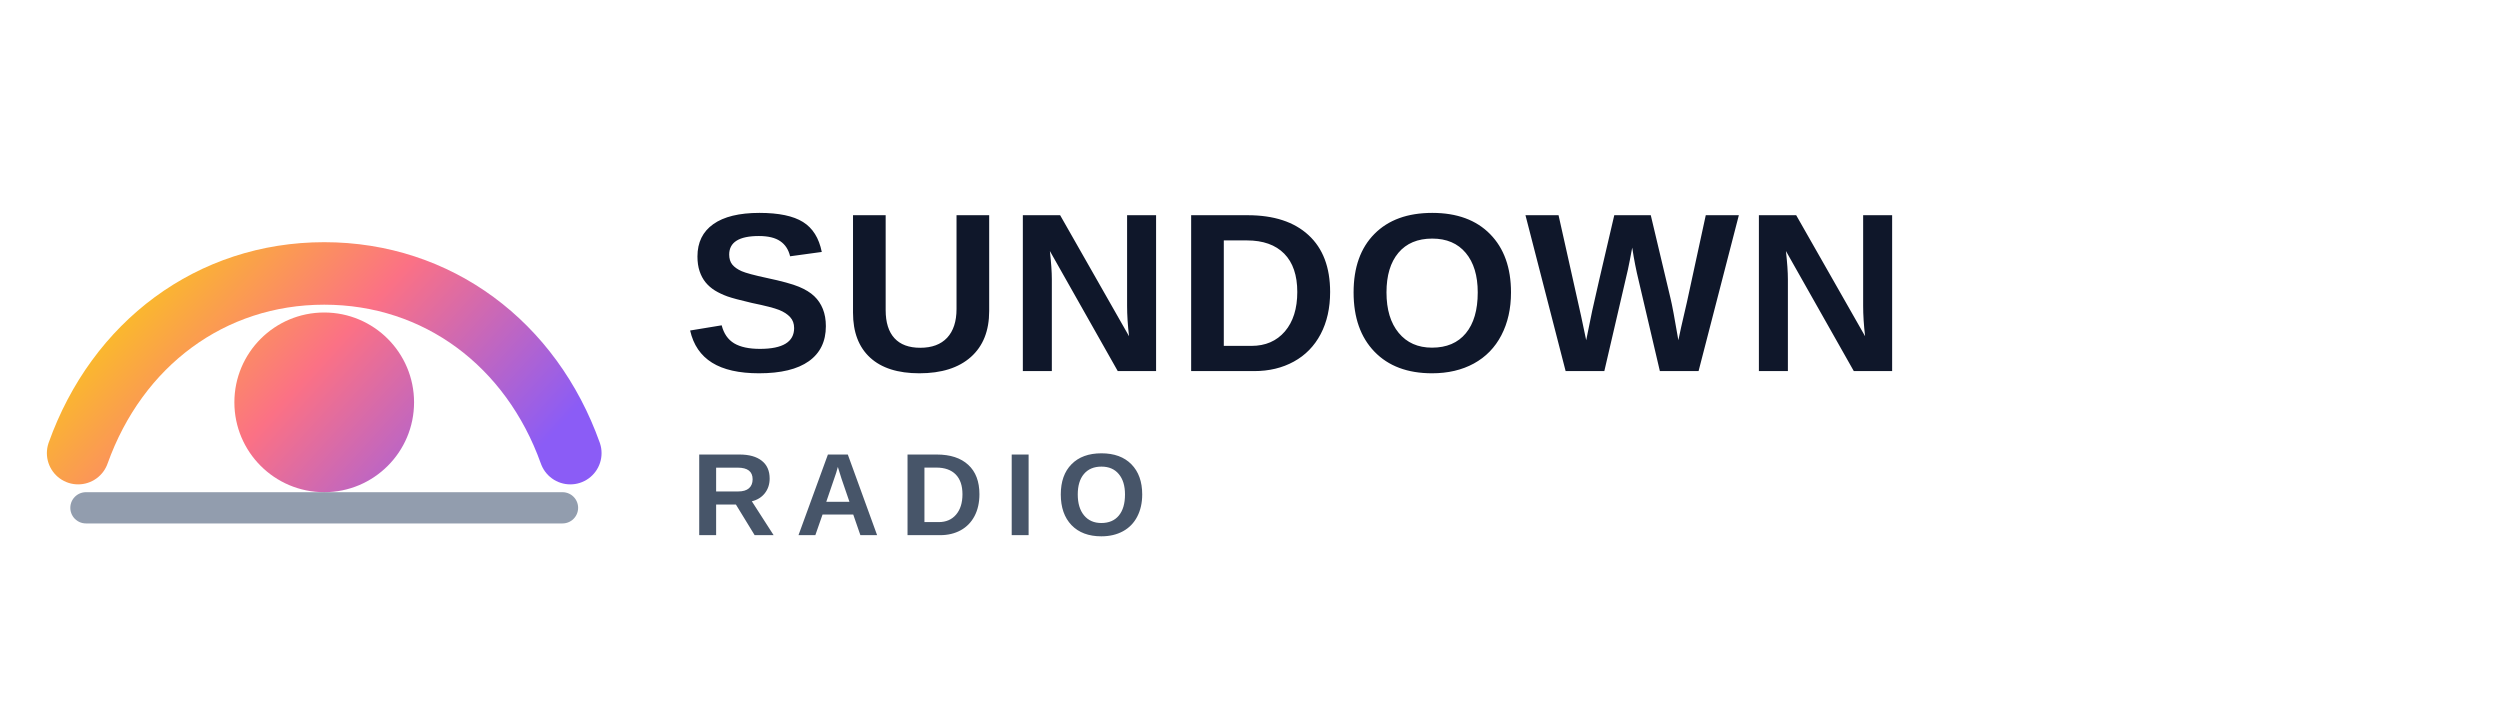
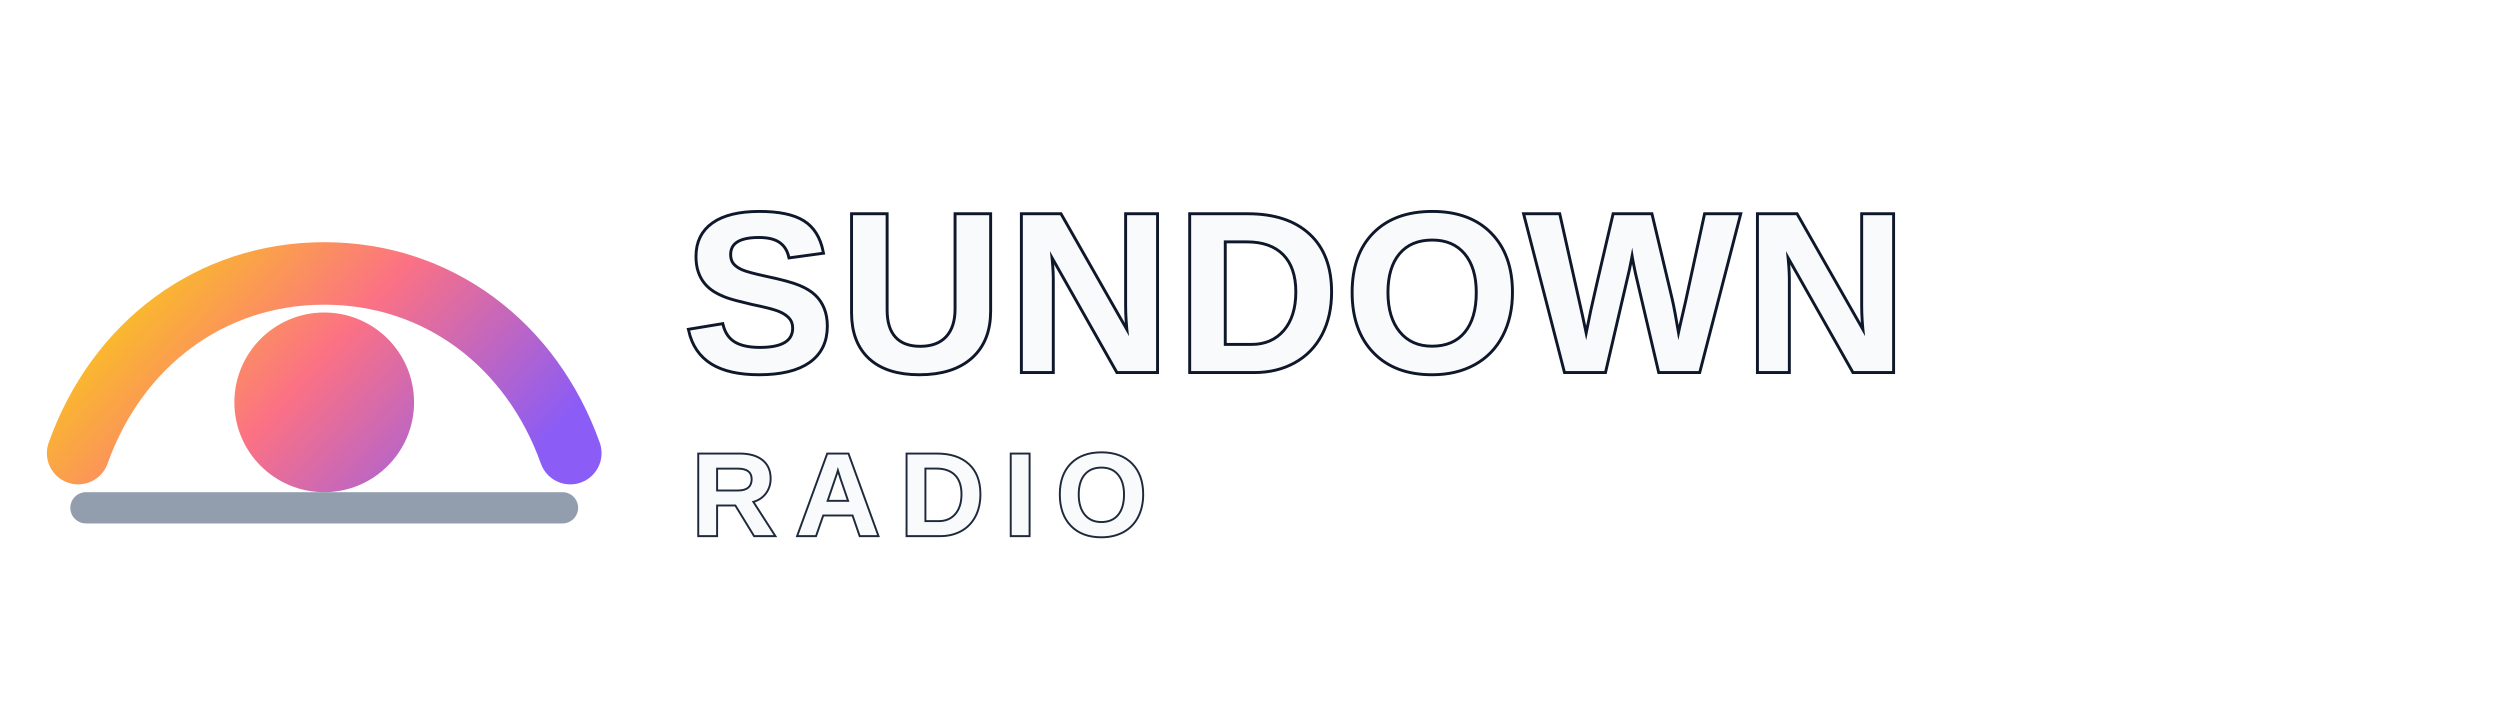
<svg xmlns="http://www.w3.org/2000/svg" width="640" height="180" viewBox="0 0 640 180" fill="none" role="img" aria-labelledby="logoTitle logoDesc">
  <defs>
    <linearGradient id="sunGradient" x1="26" y1="70" x2="110" y2="146" gradientUnits="userSpaceOnUse">
      <stop stop-color="#FACC15" />
      <stop offset="0.5" stop-color="#FB7185" />
      <stop offset="1" stop-color="#8B5CF6" />
    </linearGradient>
  </defs>
  <style>
-     .wordmark { fill: #0F172A; }
-     .tagline { fill: #475569; }
-     @media (prefers-color-scheme: dark) {
-       .wordmark { fill: #F8FAFC; }
-       .tagline { fill: #CBD5E1; }
+     .wordmark {
+       fill: #F8FAFC;
+       stroke: #0F172A;
+       stroke-width: 1.5;
+       paint-order: stroke;
+     }
+     .tagline {
+       fill: #F8FAFC;
+       stroke: #1E293B;
+       stroke-width: 1;
+       paint-order: stroke;
    }
  </style>
  <path d="M20 116C30 88 54 70 83 70C112 70 136 88 146 116" stroke="url(#sunGradient)" stroke-width="16" stroke-linecap="round" />
  <circle cx="83" cy="103" r="23" fill="url(#sunGradient)" />
  <path d="M22 130H144" stroke="#64748B" stroke-width="8" stroke-linecap="round" opacity="0.7" />
  <text x="175" y="95" class="wordmark" font-family="IBM Plex Sans, Arial, sans-serif" font-size="58" font-weight="700" letter-spacing="1.2">SUNDOWN</text>
  <text x="177" y="137" class="tagline" font-family="IBM Plex Sans, Arial, sans-serif" font-size="30" font-weight="600" letter-spacing="5">RADIO</text>
</svg>
